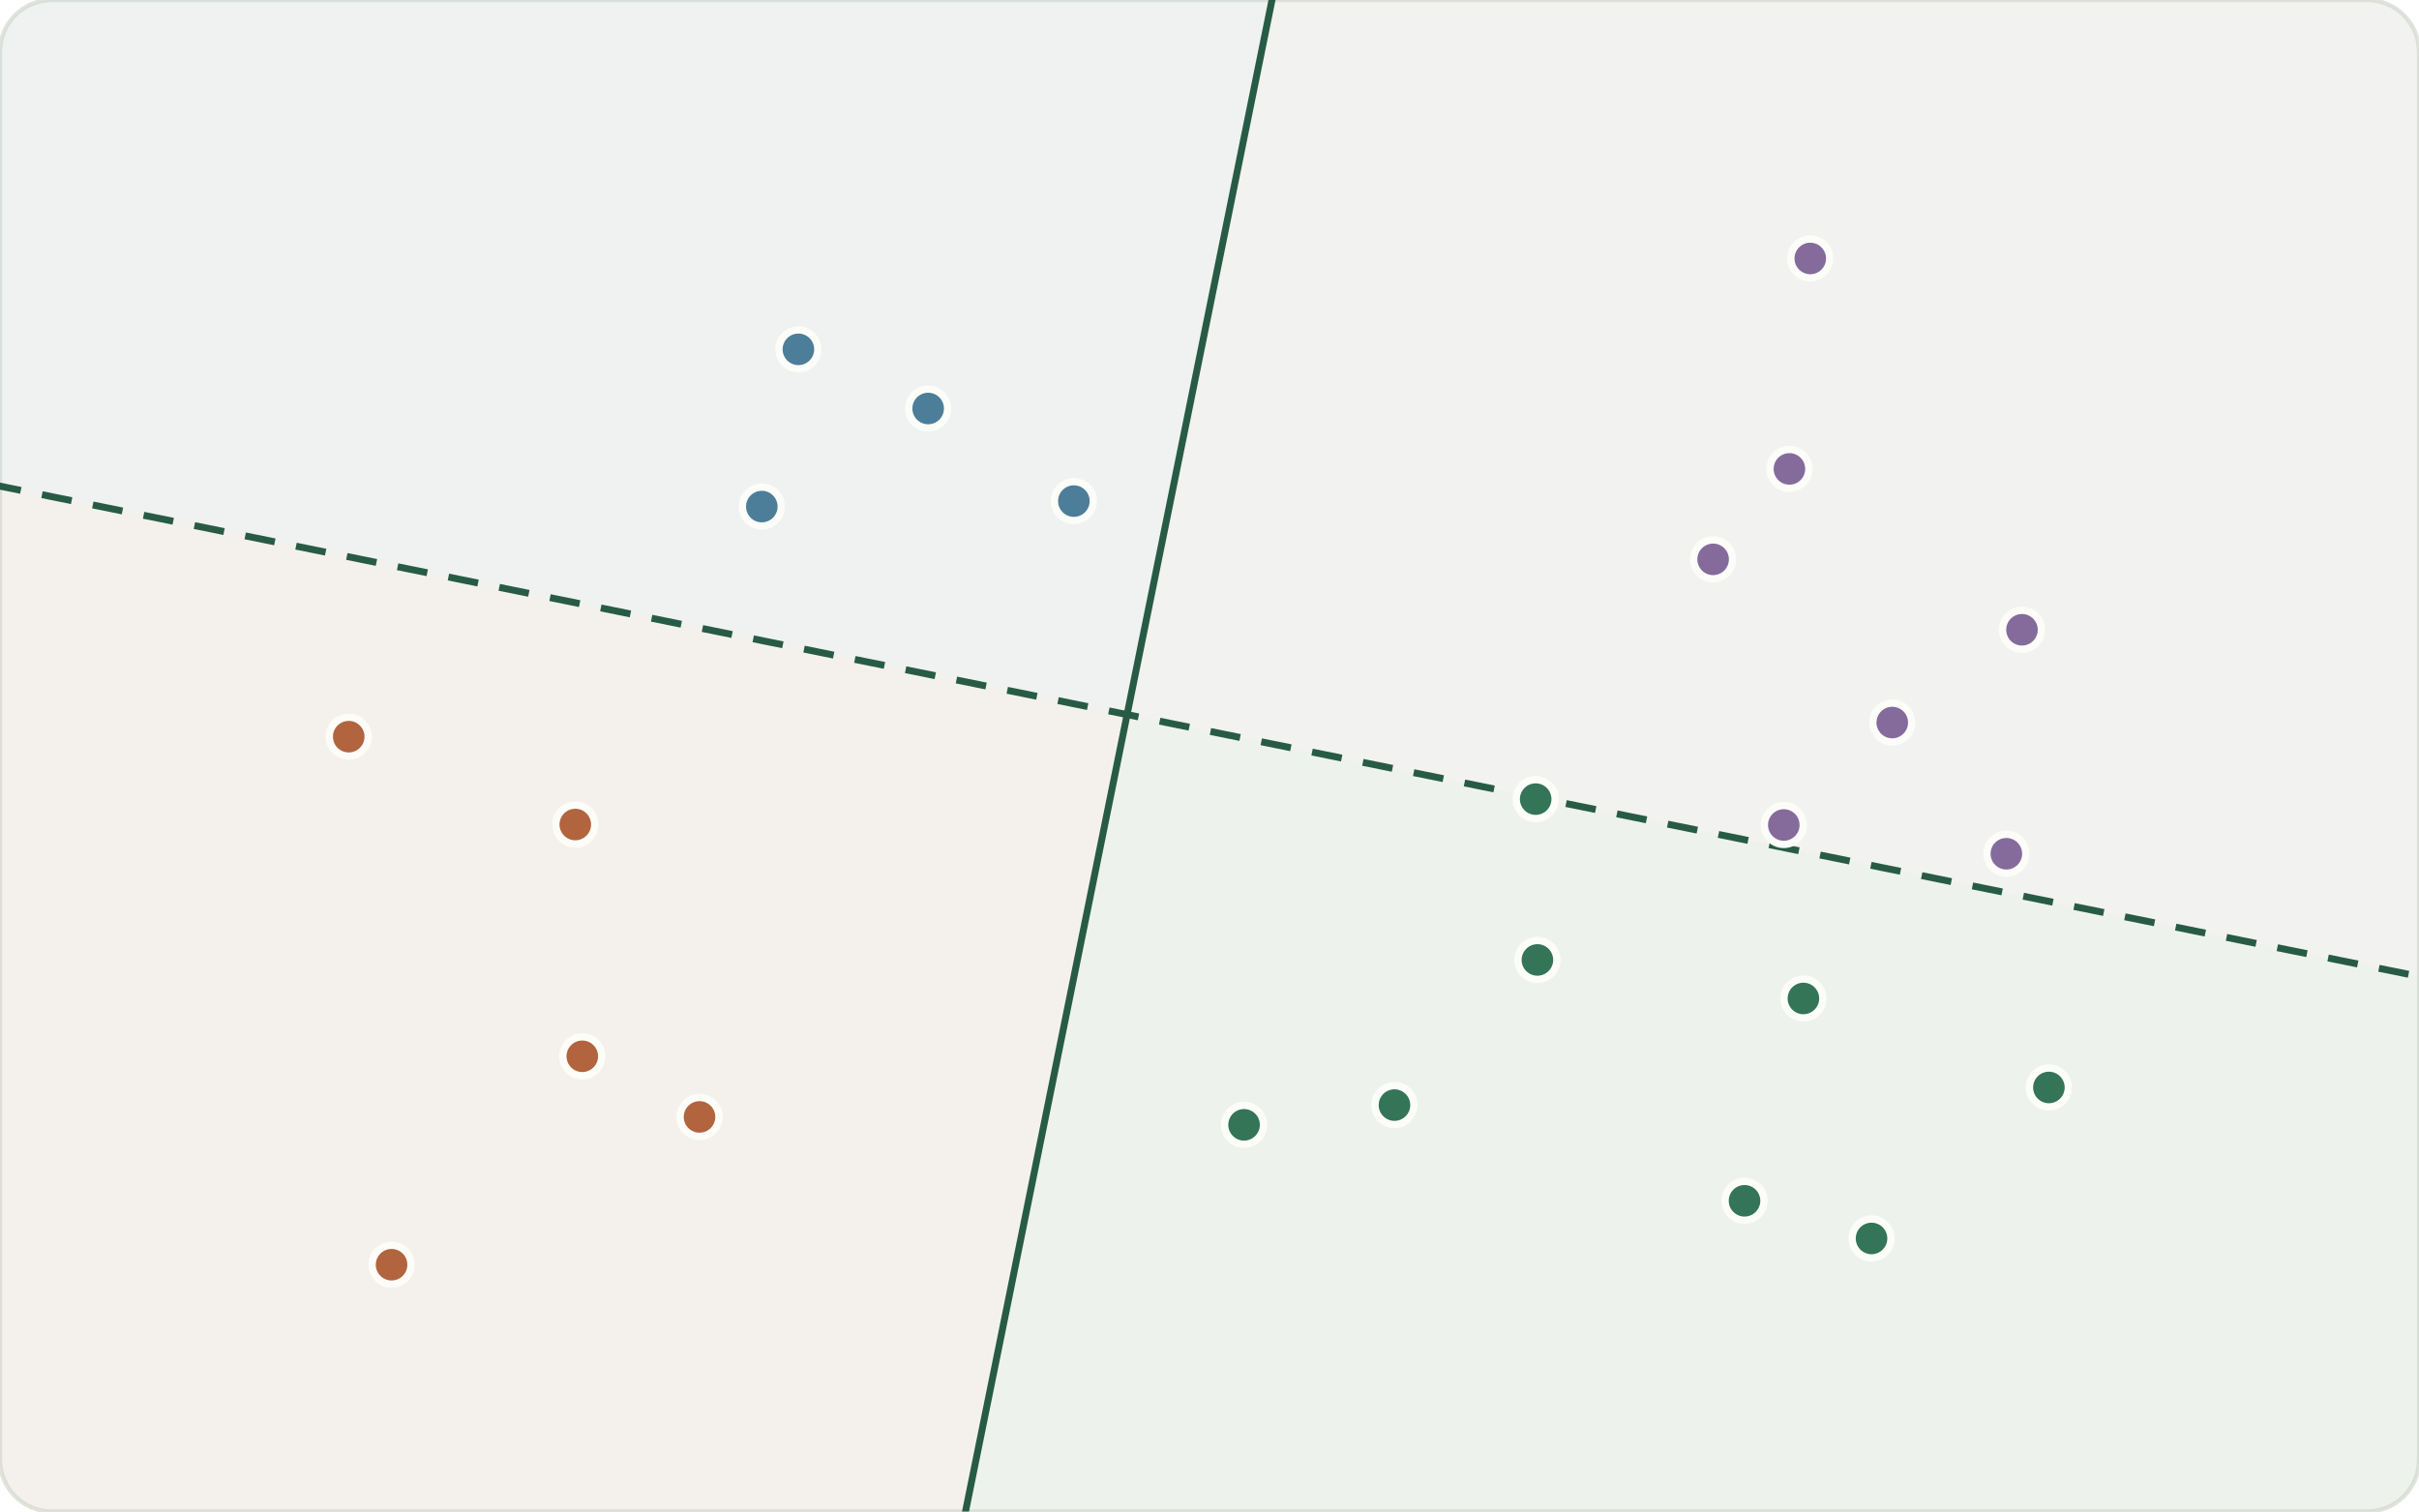
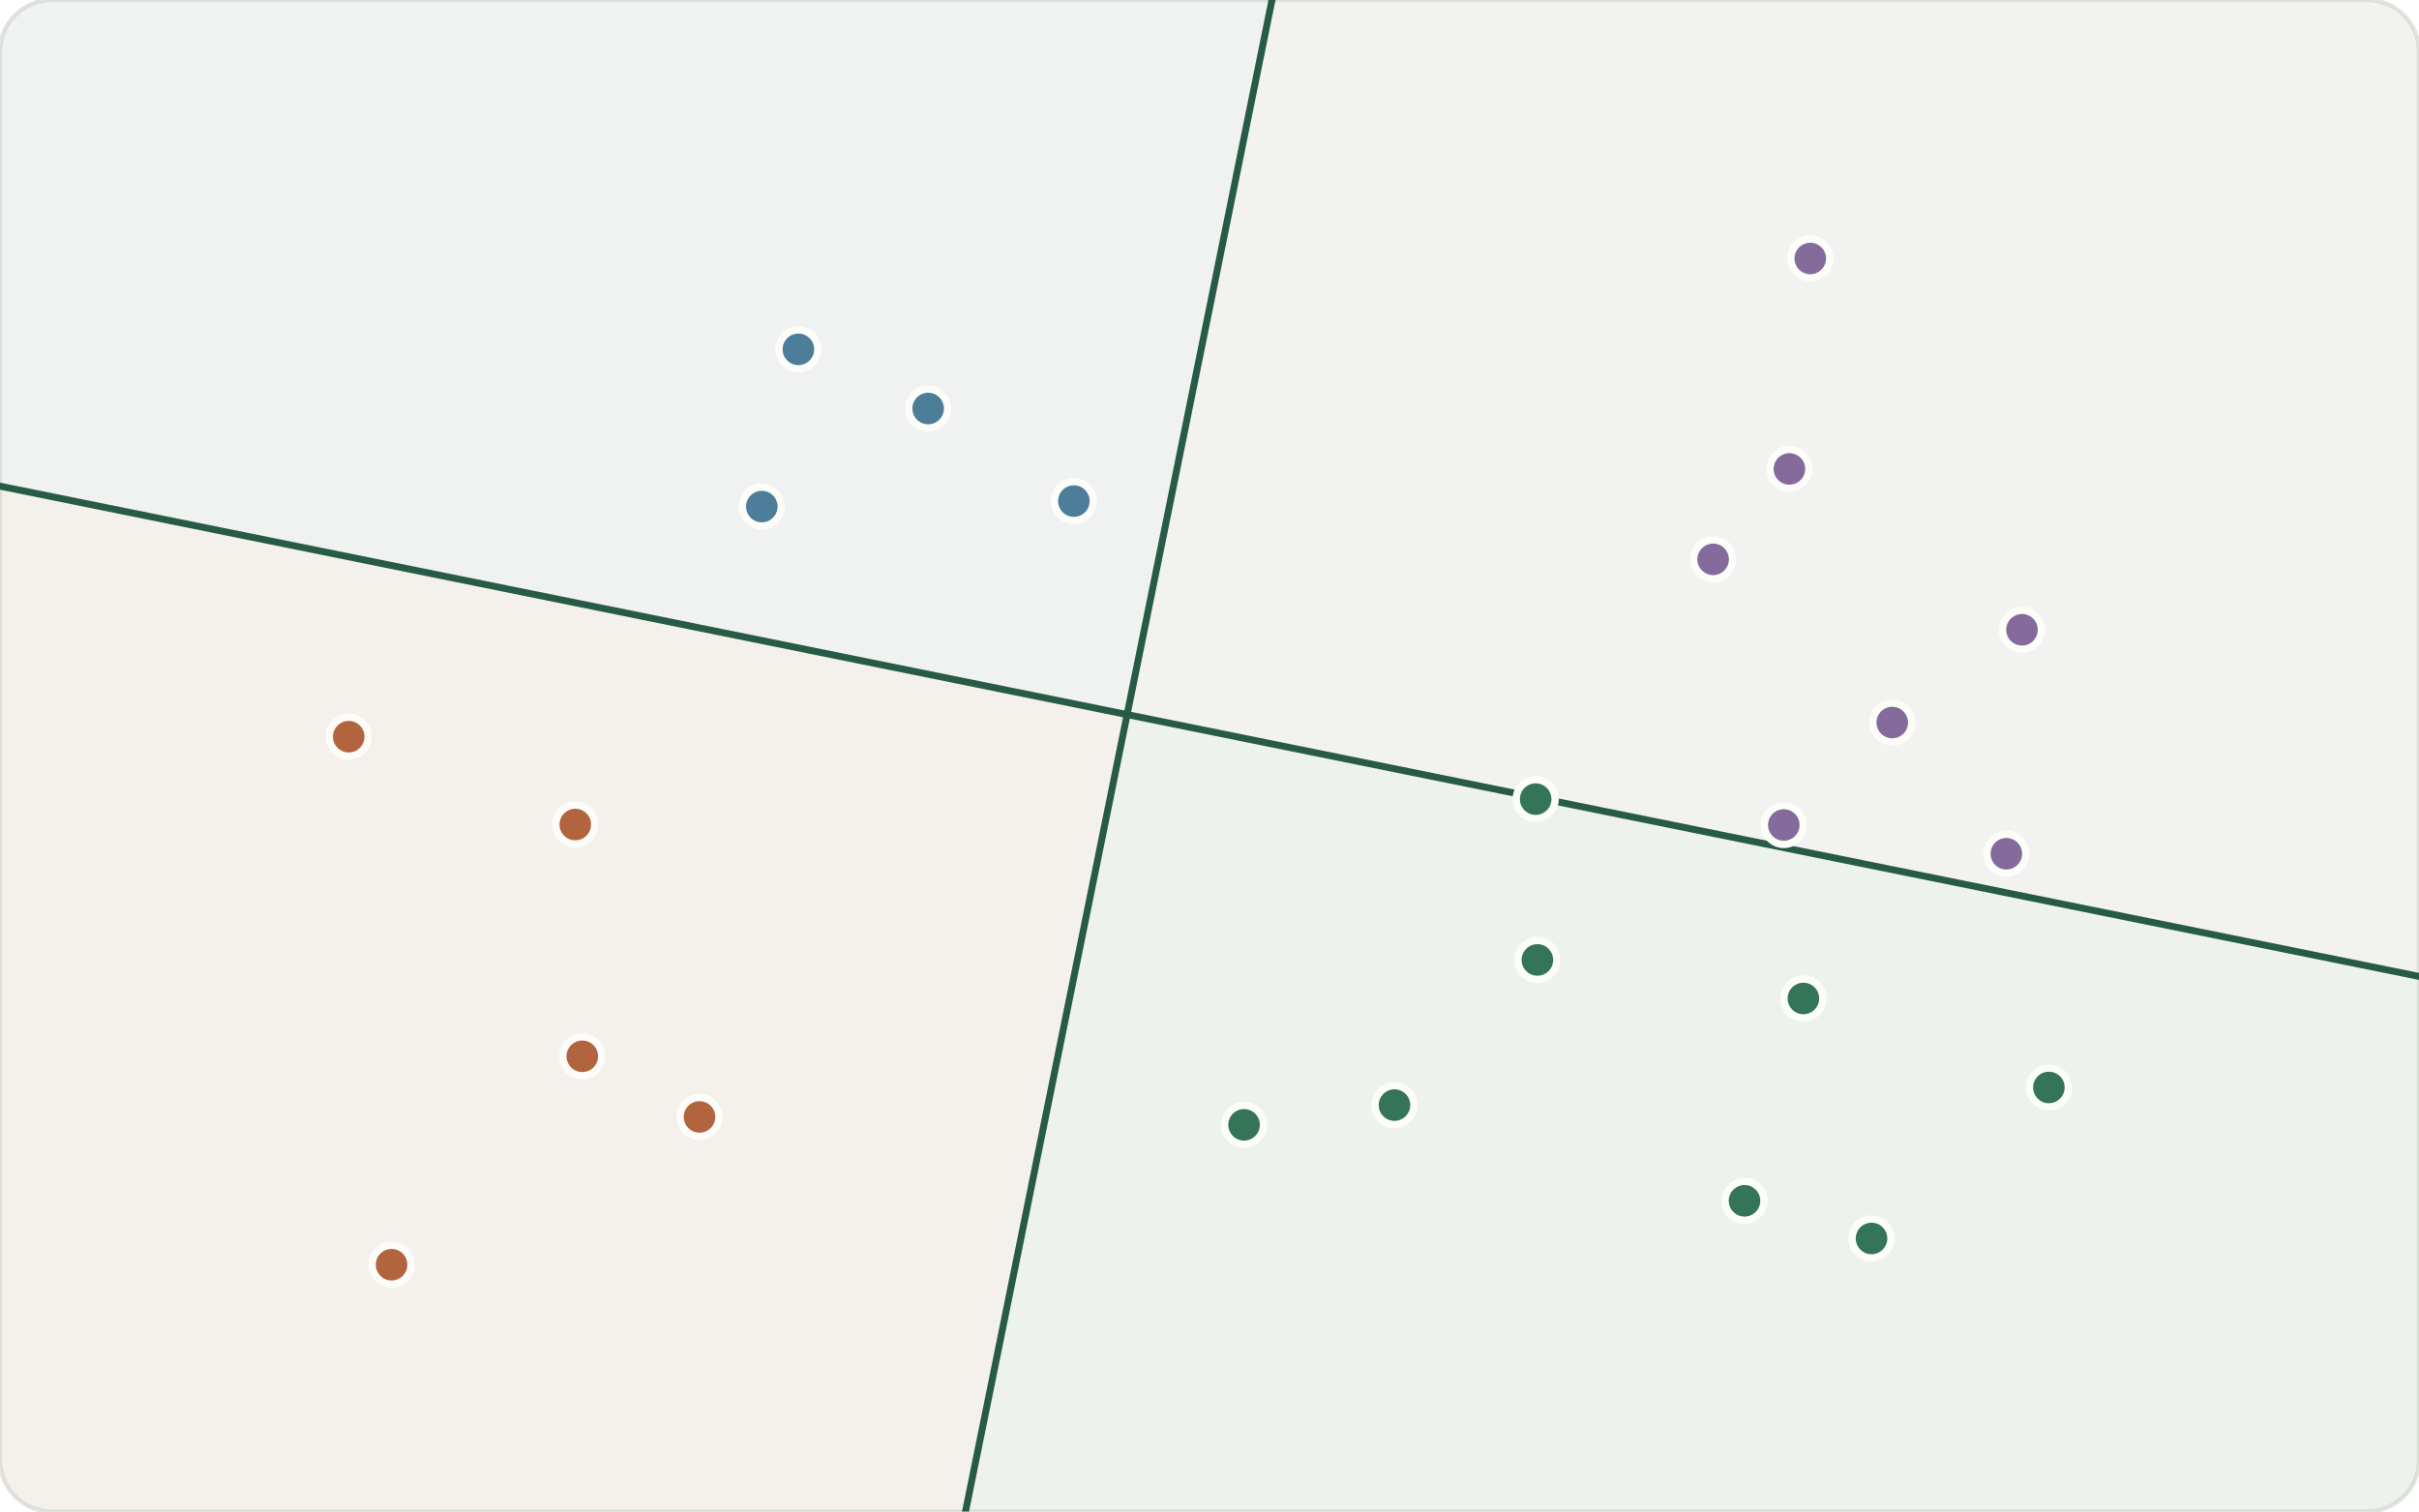
<svg xmlns="http://www.w3.org/2000/svg" width="560" height="350" viewBox="0 0 560 350" role="img" aria-labelledby="title description">
  <defs>
    <clipPath id="field">
      <rect width="560" height="350" rx="12" />
    </clipPath>
  </defs>
  <rect width="560" height="350" rx="12" fill="#f7f8f3" stroke="#e0e4dc" />
  <g clip-path="url(#field)">
    <polygon points="223.52,350 560,350 560,226.09 260.92,165.46" fill="#347457" opacity=".045" />
    <polygon points="0,350 223.52,350 260.92,165.46 0,112.57" fill="#b1643e" opacity=".045" />
    <polygon points="260.92,165.46 294.46,0 0,0 0,112.57" fill="#4c7d99" opacity=".045" />
    <polygon points="560,226.09 560,0 294.46,0 260.92,165.46" fill="#846b9c" opacity=".045" />
    <path d="M24.05 1334L497.8 -1003.08" stroke="#285b46" stroke-width="1.6" />
-     <path d="M-907.62 -71.41L1429.46 402.34" stroke="#285b46" stroke-width="1.6" stroke-dasharray="7 5" />
+     <path d="M-907.62 -71.41L1429.46 402.34" stroke="#285b46" stroke-width="1.6" />
    <circle cx="433.26" cy="286.77" r="4.5" fill="#347457" stroke="#fcfcf9" stroke-width="1.7" />
    <circle cx="161.94" cy="258.63" r="4.5" fill="#b1643e" stroke="#fcfcf9" stroke-width="1.7" />
    <circle cx="403.86" cy="278.05" r="4.5" fill="#347457" stroke="#fcfcf9" stroke-width="1.7" />
    <circle cx="412.95" cy="191.03" r="4.5" fill="#846b9c" stroke="#fcfcf9" stroke-width="1.7" />
    <circle cx="417.49" cy="231.2" r="4.5" fill="#347457" stroke="#fcfcf9" stroke-width="1.7" />
    <circle cx="134.8" cy="244.59" r="4.5" fill="#b1643e" stroke="#fcfcf9" stroke-width="1.7" />
    <circle cx="248.6" cy="116.03" r="4.5" fill="#4c7d99" stroke="#fcfcf9" stroke-width="1.7" />
    <circle cx="214.87" cy="94.59" r="4.5" fill="#4c7d99" stroke="#fcfcf9" stroke-width="1.7" />
    <circle cx="355.51" cy="185.04" r="4.5" fill="#347457" stroke="#fcfcf9" stroke-width="1.7" />
    <circle cx="438.06" cy="167.31" r="4.5" fill="#846b9c" stroke="#fcfcf9" stroke-width="1.7" />
    <circle cx="133.18" cy="190.92" r="4.5" fill="#b1643e" stroke="#fcfcf9" stroke-width="1.7" />
    <circle cx="176.36" cy="117.3" r="4.5" fill="#4c7d99" stroke="#fcfcf9" stroke-width="1.7" />
    <circle cx="90.65" cy="292.85" r="4.5" fill="#b1643e" stroke="#fcfcf9" stroke-width="1.7" />
    <circle cx="184.83" cy="80.89" r="4.5" fill="#4c7d99" stroke="#fcfcf9" stroke-width="1.7" />
    <circle cx="322.82" cy="255.89" r="4.5" fill="#347457" stroke="#fcfcf9" stroke-width="1.7" />
    <circle cx="419.08" cy="59.85" r="4.5" fill="#846b9c" stroke="#fcfcf9" stroke-width="1.7" />
    <circle cx="468.09" cy="145.83" r="4.5" fill="#846b9c" stroke="#fcfcf9" stroke-width="1.7" />
    <circle cx="464.47" cy="197.69" r="4.5" fill="#846b9c" stroke="#fcfcf9" stroke-width="1.7" />
    <circle cx="474.32" cy="251.81" r="4.5" fill="#347457" stroke="#fcfcf9" stroke-width="1.7" />
    <circle cx="414.25" cy="108.58" r="4.5" fill="#846b9c" stroke="#fcfcf9" stroke-width="1.7" />
    <circle cx="355.91" cy="222.28" r="4.5" fill="#347457" stroke="#fcfcf9" stroke-width="1.7" />
    <circle cx="396.59" cy="129.52" r="4.5" fill="#846b9c" stroke="#fcfcf9" stroke-width="1.7" />
    <circle cx="80.73" cy="170.58" r="4.5" fill="#b1643e" stroke="#fcfcf9" stroke-width="1.7" />
    <circle cx="288" cy="260.46" r="4.5" fill="#347457" stroke="#fcfcf9" stroke-width="1.7" />
  </g>
</svg>
